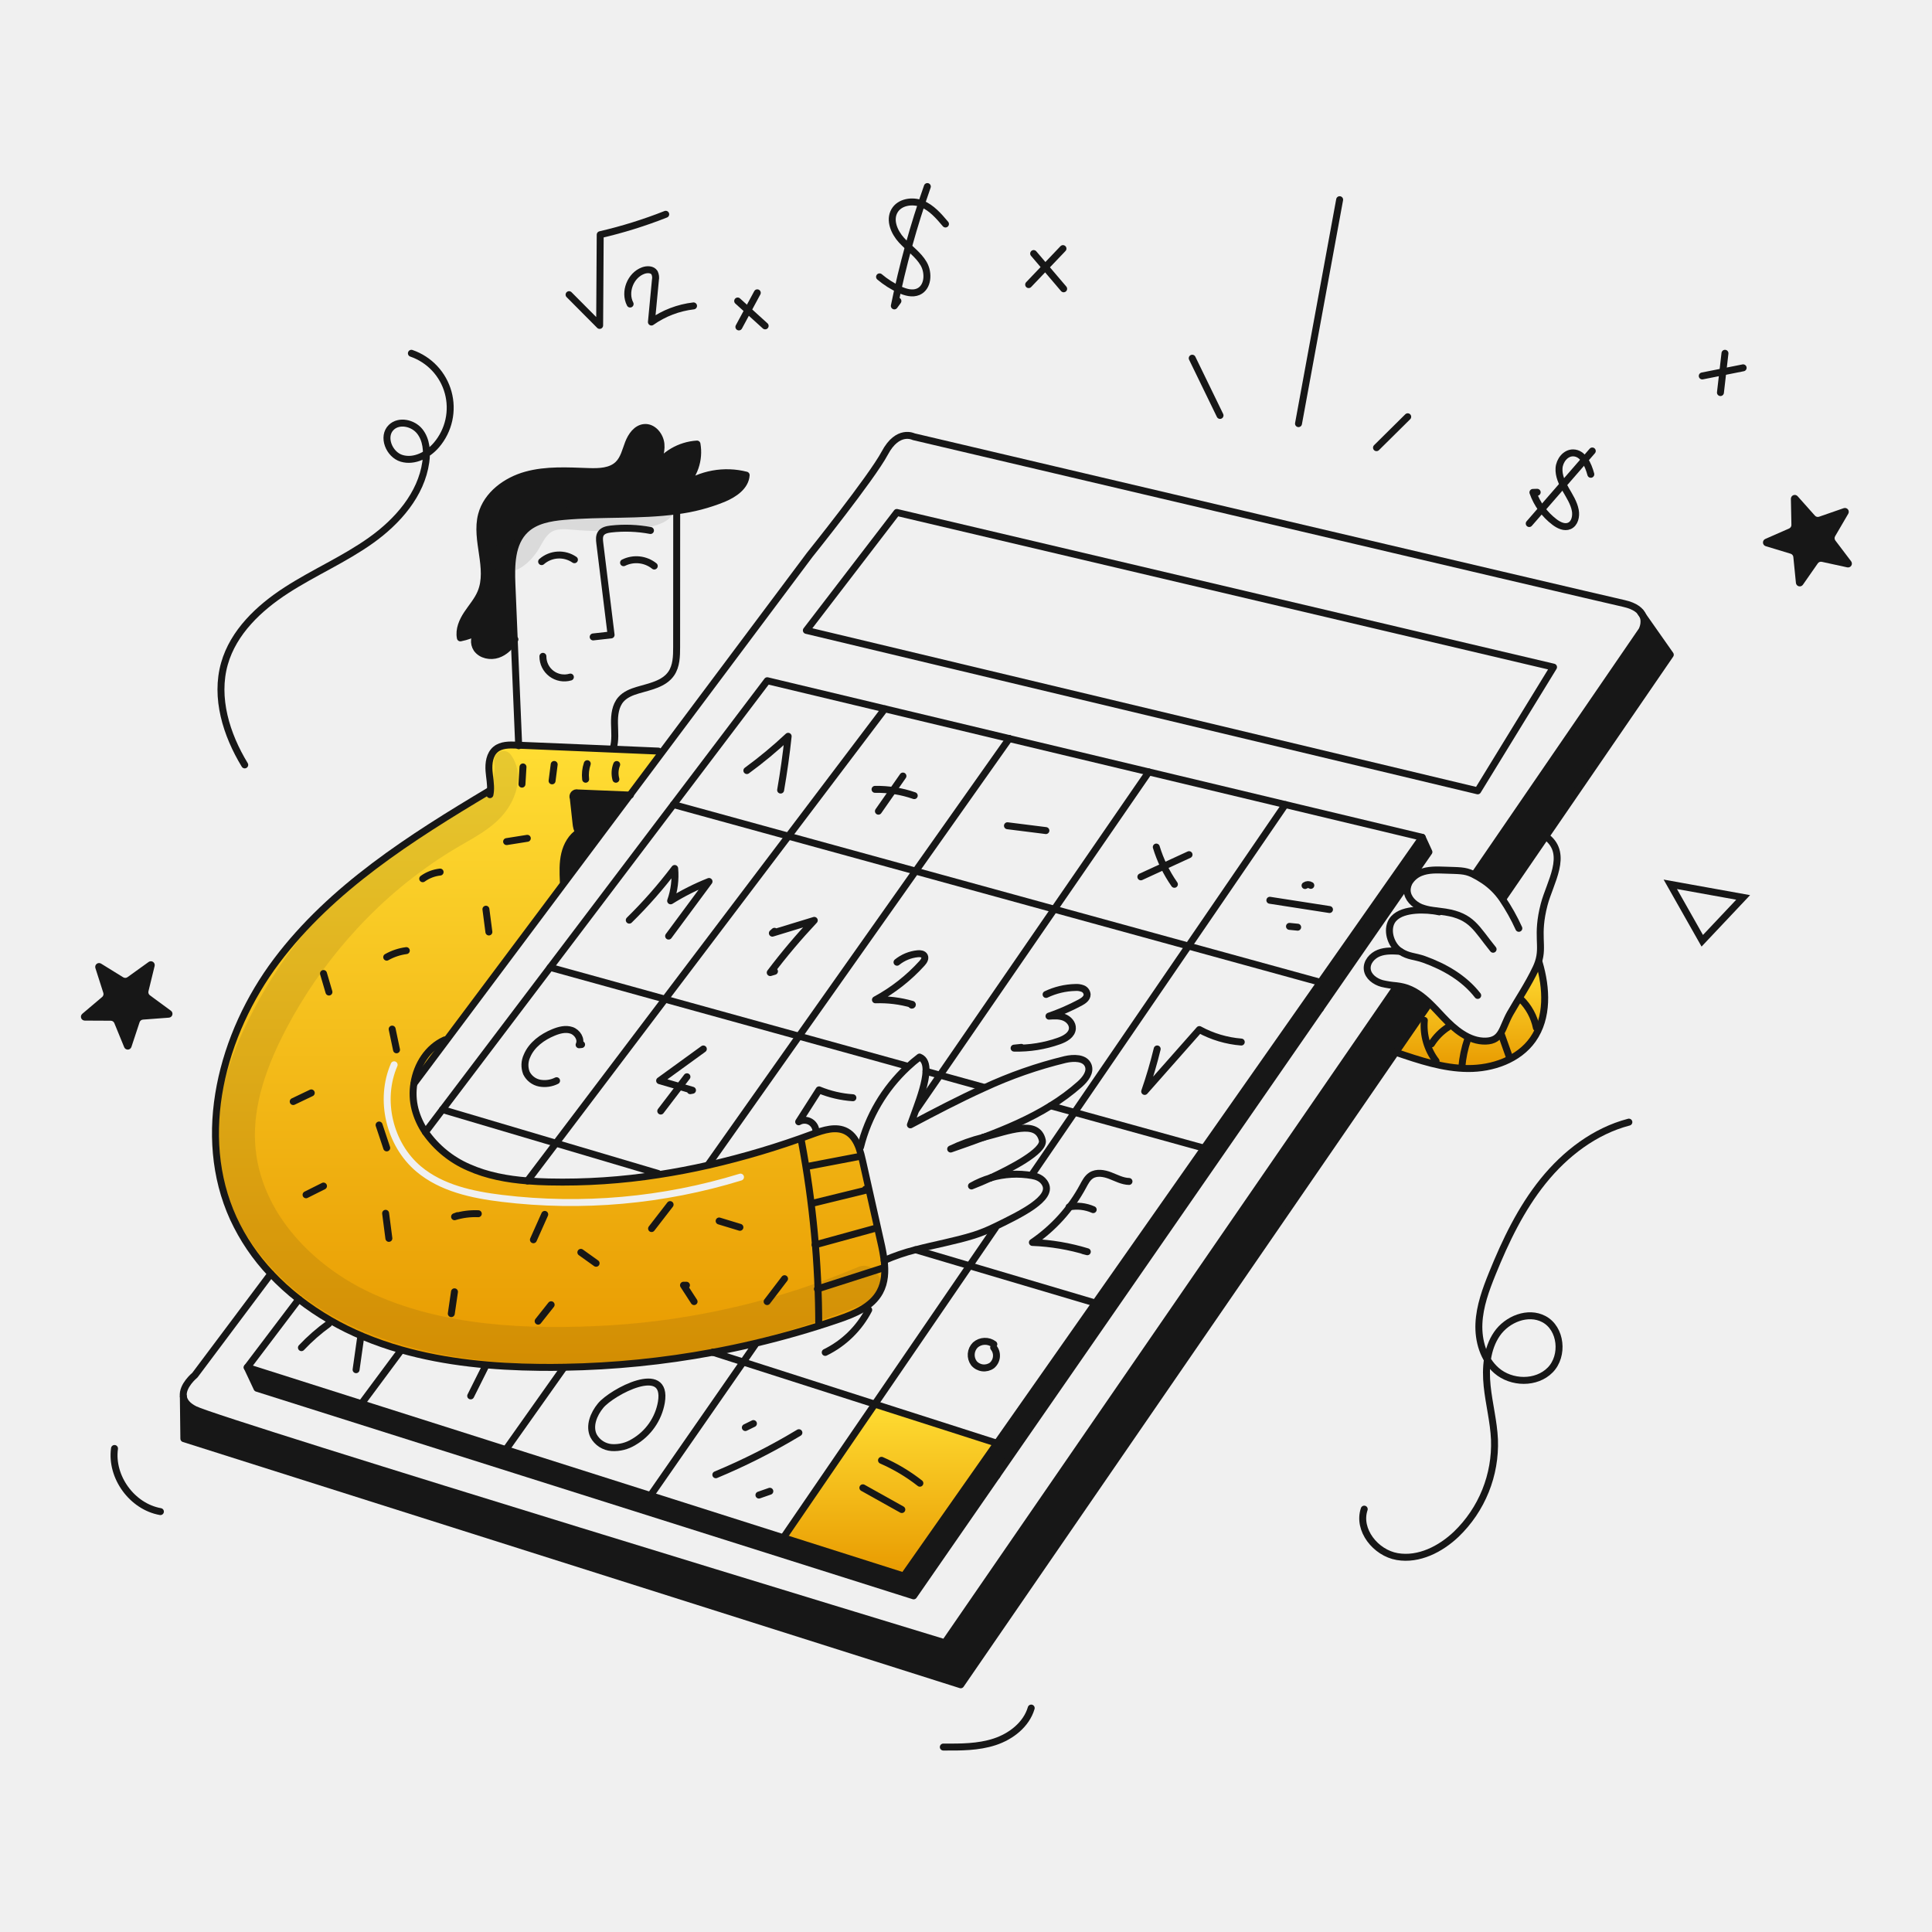
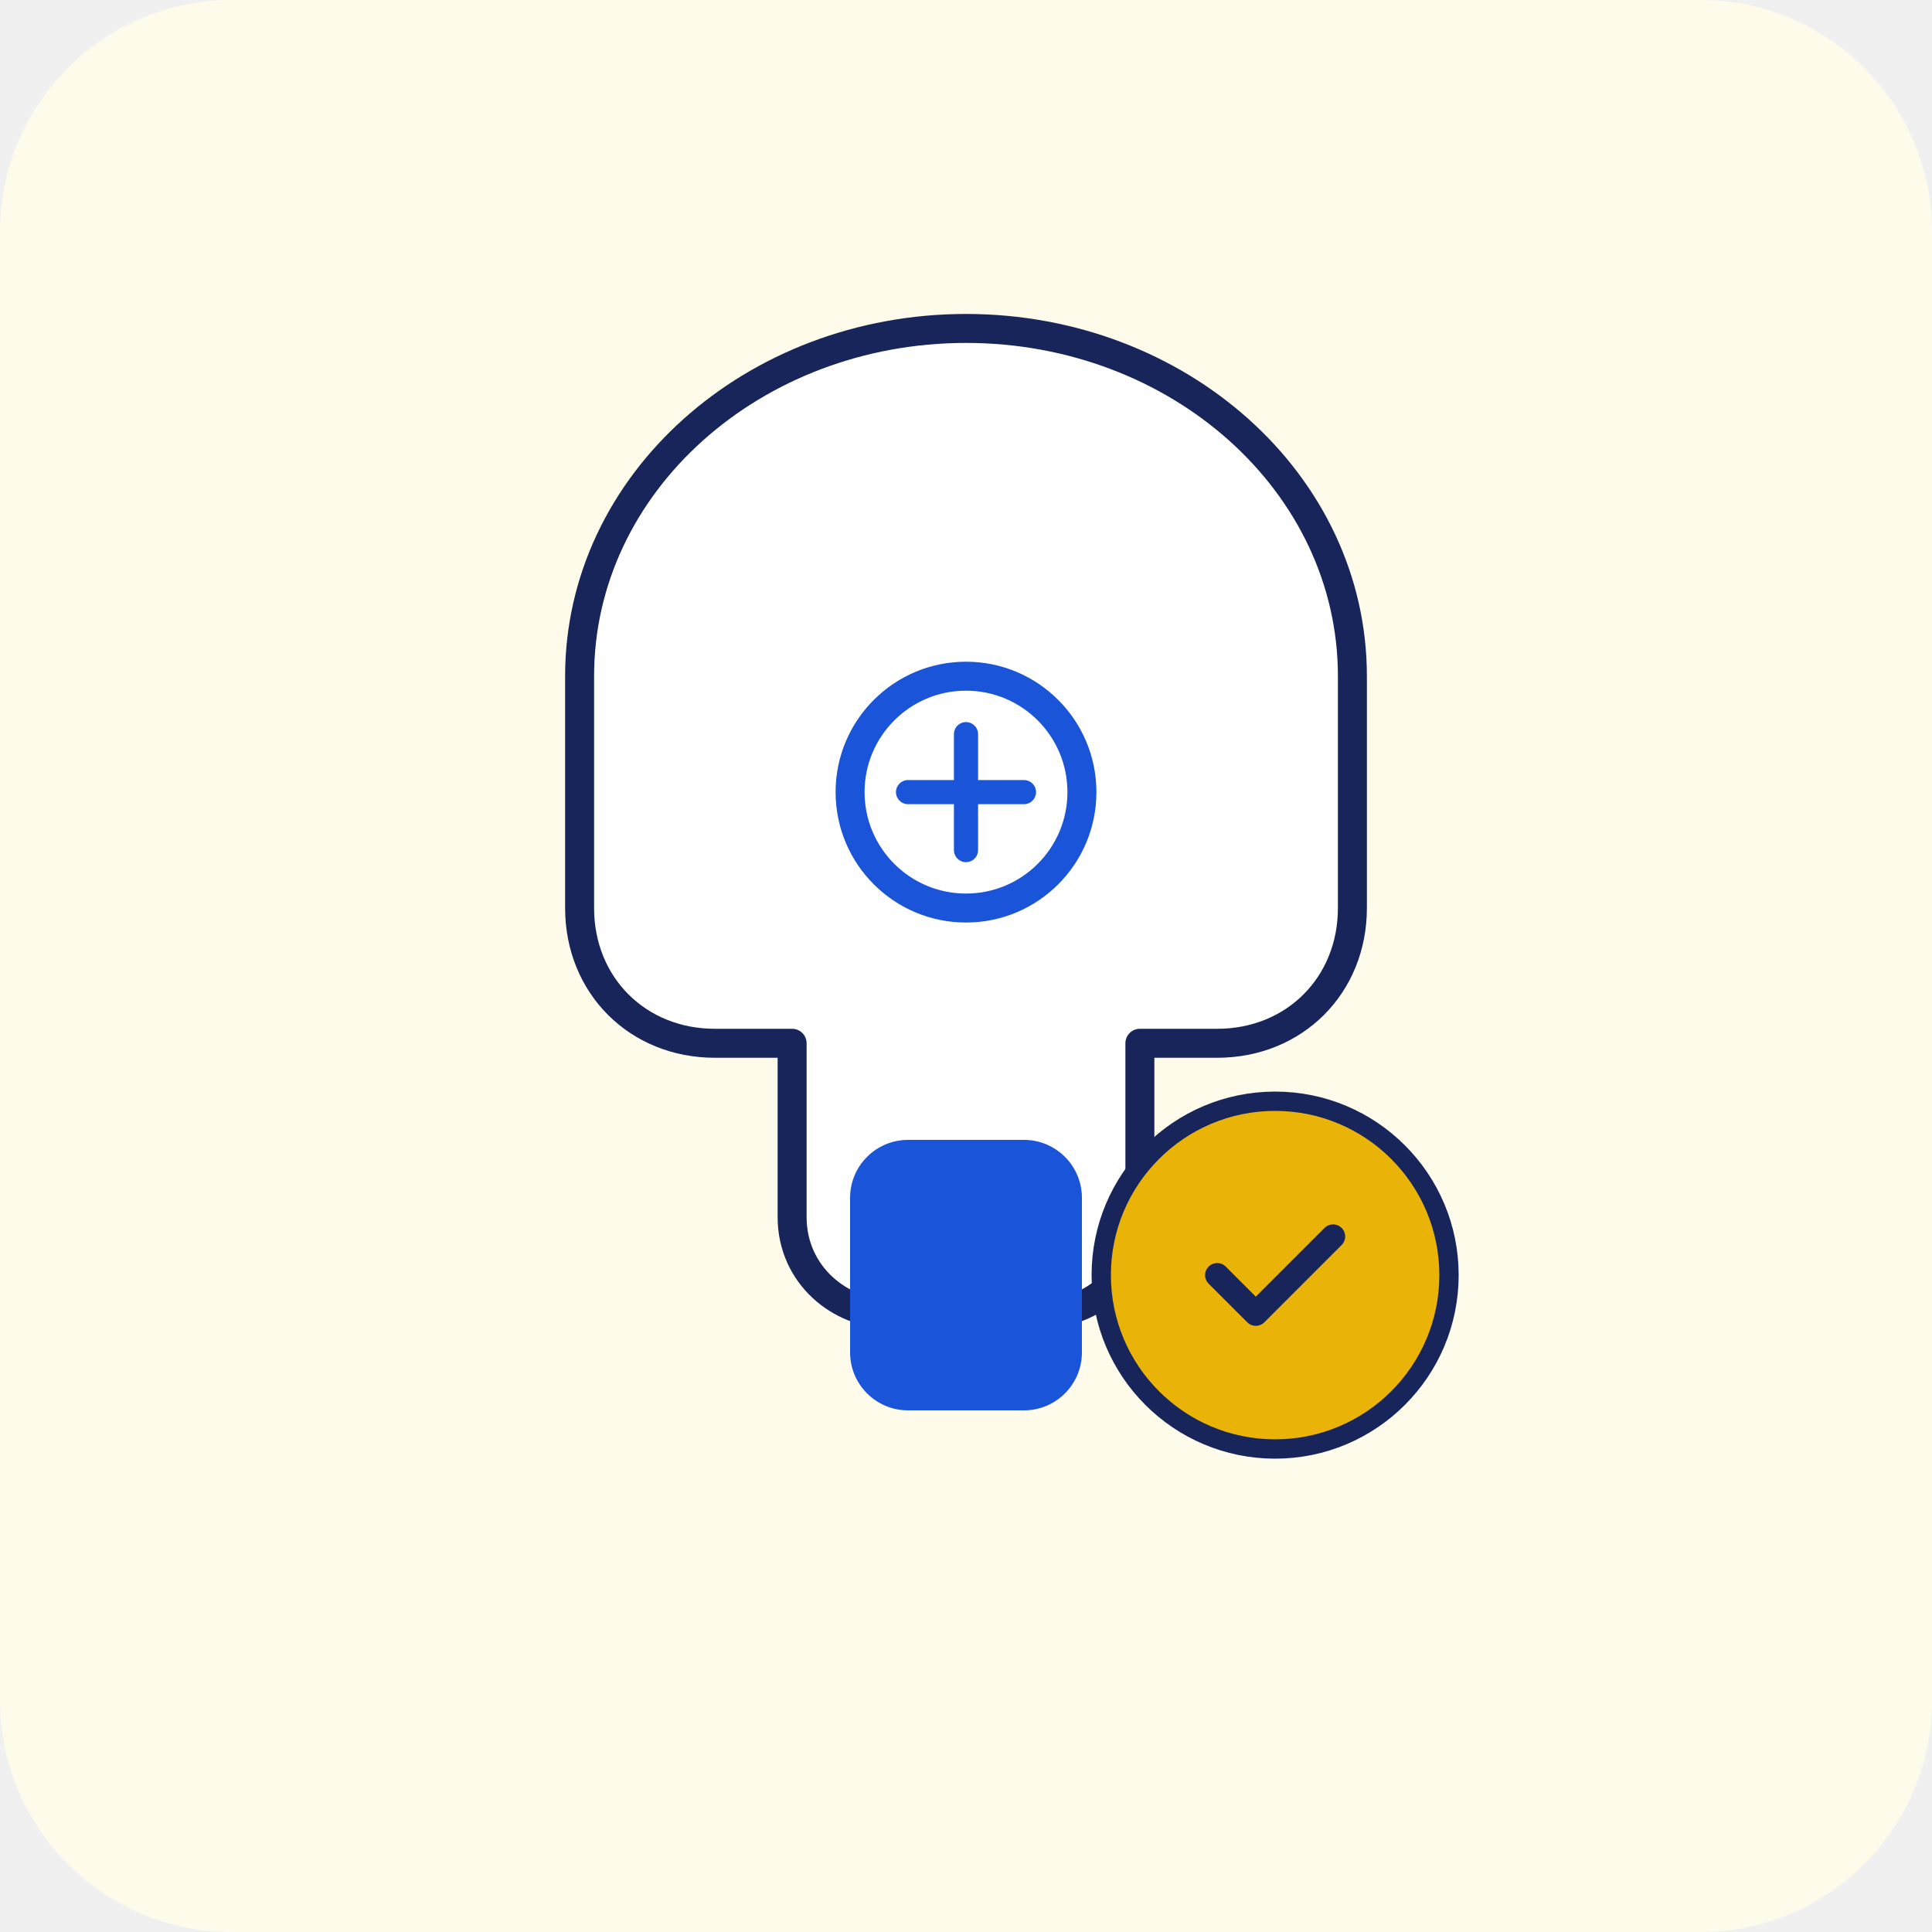
- <svg xmlns="http://www.w3.org/2000/svg" width="960" height="960" viewBox="0 0 960 960" fill="none">
-   <g clip-path="url(#clip0_248_1696)">
-     <path fill-rule="evenodd" clip-rule="evenodd" d="M272.668 587.304C269.157 587.223 265.613 587.062 262.091 586.774C252.032 585.98 242.065 584.162 232.882 580.068C224.229 576.331 216.788 570.257 211.394 562.528C209.034 559.051 207.282 555.198 206.215 551.134C205.147 546.924 204.967 542.538 205.686 538.255L205.824 538.278L280.483 438.529L279.919 438.115C279.724 433.504 279.528 428.804 280.598 424.304C281.623 419.954 283.992 415.741 287.792 413.416C287.774 413.404 287.76 413.39 287.745 413.376C287.731 413.362 287.716 413.347 287.699 413.336C286.618 412.265 286.399 410.631 286.226 409.124C285.769 404.964 285.316 400.813 284.868 396.671C284.704 396.338 284.64 395.965 284.686 395.598C284.731 395.23 284.883 394.883 285.122 394.601C285.362 394.318 285.679 394.112 286.035 394.007C286.391 393.902 286.769 393.904 287.124 394.012C295.748 394.361 304.376 394.714 313.008 395.071L328.568 374.286L327.141 373.215C321.776 372.978 316.28 372.747 310.718 372.514C308.715 372.43 306.704 372.345 304.687 372.26C300.524 372.086 296.337 371.913 292.15 371.74C280.498 371.257 268.846 370.774 257.73 370.292C257.554 370.286 257.382 370.277 257.211 370.269C257.034 370.26 256.858 370.251 256.683 370.246C253.08 370.096 249.124 370.05 246.324 372.329C243.286 374.815 242.698 379.234 242.998 383.148C243.079 384.205 243.209 385.266 243.338 386.328C243.61 388.559 243.883 390.792 243.712 392.999L243.125 392.965C204.132 416.236 164.738 441.199 137.449 477.487C110.16 513.775 97.085 564.128 115.949 605.422C120.632 615.541 126.928 624.831 134.593 632.929C138.894 637.496 143.541 641.725 148.493 645.577C158.314 653.188 169.11 659.451 180.593 664.199C186.691 666.728 192.932 668.899 199.284 670.699C221.519 677.04 244.975 679.181 268.166 679.434C272.198 679.48 276.237 679.469 280.266 679.388C305.079 678.982 329.814 676.491 354.211 671.942H354.223C361.205 670.652 368.148 669.191 375.054 667.557C389.095 664.242 402.987 660.248 416.637 655.576C424.612 652.86 433.164 649.349 437.18 641.96C439.77 637.207 439.988 631.786 439.344 626.331C438.931 623.235 438.364 620.163 437.644 617.124C434.628 603.662 431.613 590.204 428.597 576.75C428.137 574.55 427.538 572.382 426.802 570.259C425.548 566.91 423.718 563.906 420.633 562.226C415.5 559.426 409.205 561.512 403.726 563.526C386.87 569.785 369.624 574.936 352.097 578.948C343.833 580.832 335.524 582.412 327.168 583.69C309.143 586.498 290.905 587.707 272.668 587.304ZM197.428 529.778C197.807 528.903 197.406 527.887 196.531 527.507C195.656 527.127 194.639 527.529 194.26 528.404C186.391 546.537 191.788 569.469 206.92 582.188C218.684 592.078 234.408 595.381 249.167 597.181L249.168 597.181C289.237 602.032 329.878 598.41 368.458 586.55C369.369 586.27 369.881 585.304 369.601 584.393C369.321 583.481 368.355 582.969 367.443 583.25C329.326 594.967 289.172 598.545 249.583 593.753C234.904 591.963 220.077 588.738 209.142 579.545C195.179 567.809 190.166 546.511 197.428 529.778Z" fill="url(#paint0_linear_248_1696)" />
-     <path d="M816.299 305.884L829.961 325.334L768.051 415.6L747.251 445.927L746.433 446.536C743.992 443.009 740.917 439.965 737.364 437.559C735.55 436.332 733.655 435.229 731.69 434.259L732.89 434.19L815.813 313.241C815.813 313.241 817.899 309.533 816.299 305.884Z" fill="#171717" />
-     <path d="M764.799 478.255C768.551 490.962 769.311 505.693 761.669 516.512C754.602 526.536 741.632 531.036 729.363 530.944C717.094 530.852 705.24 526.858 693.627 522.899L693.57 522.853L709.751 499.329L710.488 498.569C712.755 500.744 714.896 503.104 717.025 505.359C722.768 511.459 729.869 517.547 738.248 517.329C746.419 517.099 746.348 510.746 750.348 503.61C753.87 497.349 759.291 489.396 763.248 480.995C763.677 480.084 764.053 479.149 764.376 478.195L764.799 478.255Z" fill="url(#paint1_linear_248_1696)" />
-     <path d="M706.674 416.049L710.023 423.346L700.367 437.283L656.104 501.182V488.107L706.674 416.049Z" fill="#171717" />
-     <path d="M656.104 501.182L599.007 583.621L598.271 583.115V570.524V570.512L656.104 488.107V501.182Z" fill="#171717" />
-     <path d="M693.566 522.853L477.379 837.166L91.354 714.859L91.1 693.866C91.387 696.134 92.952 698.435 96.831 700.366C109.825 706.866 469.46 816.274 469.46 816.274L693.623 490.7L693.723 489.8C694.92 489.933 696.108 490.14 697.279 490.422C702.401 491.688 706.625 494.864 710.479 498.57L709.742 499.33L693.566 522.853Z" fill="#171717" />
-     <path d="M599.007 583.621L545.052 661.514L544.27 660.973V647.473L598.271 570.524V583.115L599.007 583.621Z" fill="#171717" />
-     <path d="M545.053 661.514L495.368 733.227V717.149V717.138L544.27 647.473V660.973L545.053 661.514Z" fill="#171717" />
-     <path d="M495.367 717.138V717.149L449.078 783.108L389.23 764.095V764.083L434.68 697.71L495.367 717.138Z" fill="url(#paint2_linear_248_1696)" />
-     <path d="M370.759 236.093C370.391 241.756 364.786 245.508 359.559 247.717C352.053 250.781 344.173 252.836 336.127 253.829C317.896 256.315 298.734 254.945 280.239 256.614C273.368 257.224 266.071 258.49 261.076 263.243C254.055 269.907 253.976 280.863 254.376 290.531C254.767 299.761 255.155 308.992 255.538 318.222C253.538 321.295 250.808 324.034 247.332 325.208C243.672 326.439 239.138 325.542 236.893 322.388C236.01 321.055 235.625 319.453 235.806 317.864C235.987 316.274 236.722 314.8 237.883 313.699C238.436 313.411 238.977 313.099 239.506 312.778C238.911 312.979 238.36 313.291 237.883 313.699C235.014 315.232 231.935 316.333 228.745 316.967C227.928 312.836 229.769 308.635 232.083 305.113C234.397 301.591 237.273 298.392 238.908 294.502C243.983 282.486 235.938 268.411 239.276 255.802C241.934 245.766 251.487 238.791 261.488 236.029C271.489 233.267 282.078 233.957 292.448 234.314C297.661 234.487 303.496 234.349 307.202 230.677C309.976 227.927 310.851 223.877 312.243 220.227C313.635 216.577 316.26 212.792 320.15 212.436C324.45 212.044 328.022 216.395 328.414 220.699C328.806 225.003 326.975 229.181 325.168 233.117C327.466 229.523 330.578 226.521 334.254 224.355C337.93 222.189 342.064 220.921 346.322 220.653C346.999 224.526 346.68 228.507 345.393 232.222C344.106 235.937 341.895 239.263 338.967 241.887C343.537 238.691 348.744 236.519 354.23 235.519C359.717 234.519 365.355 234.715 370.759 236.093Z" fill="#171717" />
-     <path d="M323.215 743.114L389.231 764.095L449.079 783.108L495.368 717.149V733.227L453.981 792.982L127.699 689.815L122.831 679.457L179.582 697.492L251.353 720.291L323.215 743.114Z" fill="#171717" />
-     <path d="M287.791 413.413C287.756 413.39 287.733 413.356 287.698 413.333C286.617 412.262 286.398 410.628 286.225 409.121C285.777 404.967 285.324 400.816 284.867 396.668C284.703 396.336 284.64 395.963 284.685 395.595C284.73 395.227 284.882 394.881 285.122 394.598C285.362 394.315 285.679 394.109 286.035 394.004C286.39 393.9 286.769 393.902 287.123 394.009C295.755 394.366 304.383 394.719 313.007 395.068L297.965 415.168L297.47 414.799C297.159 415.064 296.837 415.34 296.514 415.605C294.005 413.862 290.023 415.451 287.791 413.413Z" fill="#171717" />
-     <path d="M297.965 415.163L280.482 438.526L279.918 438.112C279.723 433.497 279.527 428.801 280.597 424.301C281.622 419.951 283.997 415.738 287.791 413.413C290.023 415.451 294.005 413.862 296.514 415.6C296.837 415.335 297.159 415.059 297.47 414.794L297.965 415.163Z" fill="#171717" />
-     <path d="M294.742 316.484C297.712 316.162 300.681 315.832 303.65 315.494C301.784 300.279 299.912 285.064 298.034 269.849C297.834 268.215 297.677 266.42 298.586 265.062C299.645 263.496 301.728 263.082 303.604 262.862C310.142 262.134 316.751 262.382 323.215 263.599" stroke="#171717" stroke-width="3.453" stroke-linecap="round" stroke-linejoin="round" />
-     <path d="M309.842 279.609C312.278 278.4 315.009 277.913 317.712 278.205C320.416 278.496 322.98 279.555 325.103 281.255" stroke="#171717" stroke-width="3.453" stroke-linecap="round" stroke-linejoin="round" />
-     <path d="M285.431 278.124C282.996 276.446 280.071 275.628 277.119 275.799C274.167 275.97 271.356 277.12 269.131 279.068" stroke="#171717" stroke-width="3.453" stroke-linecap="round" stroke-linejoin="round" />
-     <path d="M283.417 336.429C281.822 336.898 280.14 336.987 278.505 336.689C276.87 336.391 275.328 335.714 274.001 334.713C272.674 333.712 271.6 332.414 270.865 330.924C270.13 329.433 269.754 327.791 269.767 326.129" stroke="#171717" stroke-width="3.453" stroke-linecap="round" stroke-linejoin="round" />
-     <path d="M237.886 313.7C236.726 314.801 235.99 316.275 235.809 317.864C235.628 319.454 236.013 321.056 236.896 322.389C239.141 325.543 243.675 326.44 247.335 325.209C250.811 324.035 253.535 321.296 255.541 318.223C255.656 318.05 255.76 317.889 255.863 317.716" stroke="#171717" stroke-width="3.453" stroke-linecap="round" stroke-linejoin="round" />
-     <path d="M237.887 313.7C238.44 313.412 238.981 313.1 239.51 312.779C238.915 312.98 238.364 313.292 237.887 313.7V313.7Z" stroke="#171717" stroke-width="3.453" stroke-linecap="round" stroke-linejoin="round" />
-     <path d="M257.74 370.554C257.74 370.462 257.729 370.381 257.729 370.289C256.991 352.933 256.262 335.577 255.542 318.222C255.151 308.992 254.764 299.762 254.38 290.531C253.98 280.863 254.057 269.907 261.08 263.243C266.08 258.49 273.372 257.224 280.243 256.614C298.743 254.945 317.9 256.314 336.131 253.829C344.177 252.836 352.056 250.781 359.563 247.717C364.788 245.508 370.393 241.756 370.763 236.093C365.359 234.714 359.723 234.518 354.237 235.517C348.751 236.516 343.545 238.687 338.975 241.882C341.902 239.258 344.114 235.932 345.401 232.217C346.687 228.502 347.007 224.521 346.33 220.648C342.072 220.916 337.937 222.184 334.262 224.35C330.586 226.515 327.473 229.517 325.176 233.112C326.983 229.176 328.824 225.012 328.422 220.694C328.02 216.376 324.462 212.039 320.158 212.431C316.268 212.787 313.658 216.574 312.251 220.222C310.844 223.87 309.984 227.922 307.21 230.672C303.504 234.344 297.669 234.482 292.456 234.309C282.086 233.952 271.509 233.273 261.496 236.024C251.483 238.775 241.942 245.761 239.284 255.797C235.946 268.411 243.991 282.486 238.916 294.497C237.281 298.387 234.416 301.597 232.091 305.108C229.766 308.619 227.936 312.831 228.753 316.962C231.943 316.328 235.022 315.227 237.891 313.694" stroke="#171717" stroke-width="3.453" stroke-linecap="round" stroke-linejoin="round" />
-     <path d="M304.7 371.843C305.9 367.837 305.4 363.543 305.333 359.355C305.266 355.167 305.794 350.655 308.556 347.512C310.674 345.112 313.793 343.864 316.856 342.955C322.933 341.148 329.93 339.916 333.533 334.691C336.111 330.939 336.214 326.071 336.214 321.525C336.226 299.221 336.238 276.924 336.249 254.634" stroke="#171717" stroke-width="3.453" stroke-linecap="round" stroke-linejoin="round" />
-     <path d="M327.14 373.212C319.84 372.89 312.305 372.579 304.686 372.257C288.941 371.601 272.84 370.945 257.729 370.289C257.372 370.277 257.029 370.254 256.682 370.243C253.082 370.093 249.12 370.043 246.323 372.326C243.285 374.812 242.698 379.226 242.997 383.145C243.25 386.425 243.964 389.739 243.711 392.996C243.663 393.623 243.574 394.246 243.446 394.861" stroke="#171717" stroke-width="3.453" stroke-linecap="round" stroke-linejoin="round" />
-     <path d="M354.22 671.942C361.194 670.654 368.138 669.192 375.051 667.557C389.092 664.242 402.984 660.248 416.634 655.576C424.609 652.86 433.161 649.349 437.177 641.96C439.767 637.207 439.985 631.786 439.341 626.331C438.929 623.236 438.361 620.163 437.641 617.124C434.625 603.67 431.61 590.212 428.594 576.75C428.135 574.551 427.535 572.382 426.799 570.259C425.545 566.91 423.715 563.906 420.63 562.226C415.497 559.426 409.202 561.512 403.723 563.526C386.868 569.785 369.621 574.937 352.094 578.948C343.842 580.824 335.533 582.405 327.165 583.69C309.142 586.498 290.906 587.707 272.67 587.304C269.159 587.223 265.615 587.062 262.093 586.774C252.034 585.98 242.067 584.162 232.883 580.065C224.231 576.328 216.79 570.254 211.395 562.525C209.035 559.048 207.284 555.195 206.216 551.131C205.149 546.921 204.969 542.536 205.687 538.252C207.16 529.033 212.535 520.505 220.994 516.719" stroke="#171717" stroke-width="3.453" stroke-linecap="round" stroke-linejoin="round" />
-     <path d="M243.123 392.962C204.13 416.233 164.746 441.208 137.447 477.484C110.148 513.76 97.084 564.125 115.947 605.419C120.63 615.538 126.927 624.828 134.591 632.926C138.893 637.494 143.54 641.722 148.491 645.574C158.315 653.187 169.114 659.452 180.599 664.2C186.698 666.73 192.939 668.9 199.29 670.7C221.525 677.041 244.981 679.182 268.172 679.435C272.2 679.481 276.239 679.47 280.272 679.389C305.086 678.983 329.821 676.492 354.217 671.943" stroke="#171717" stroke-width="3.453" stroke-linecap="round" stroke-linejoin="round" />
-     <path d="M492.261 585.267C498.964 583.302 506.031 582.916 512.908 584.139C514.742 584.473 517.945 585.267 519.5 588.5C522.895 595.556 507.717 603.094 494.401 609.539C491.01 611.219 487.498 612.643 483.894 613.798C474.41 616.756 464.524 618.459 454.937 620.991C449.596 622.328 444.377 624.115 439.337 626.331" stroke="#171717" stroke-width="3.453" stroke-linecap="round" stroke-linejoin="round" />
-     <path d="M492.261 585.267C489.004 586.774 485.781 588.11 482.72 589.306C485.728 587.585 488.931 586.229 492.261 585.267Z" stroke="#171717" stroke-width="3.453" stroke-linecap="round" stroke-linejoin="round" />
-     <path d="M488.578 565.16C501.215 561.972 515.5 556 517.926 566.611C519.158 572 501.733 580.859 492.261 585.267" stroke="#171717" stroke-width="3.453" stroke-linecap="round" stroke-linejoin="round" />
-     <path d="M488.578 565.16C483.191 567.175 477.759 569.074 472.378 570.95C477.566 568.472 482.994 566.532 488.578 565.16Z" stroke="#171717" stroke-width="3.453" stroke-linecap="round" stroke-linejoin="round" />
-     <path d="M427.6 569.948C431.38 554.746 439.493 540.969 450.952 530.288C452.85 528.506 454.84 526.824 456.913 525.247C459.413 526.225 460.262 528.847 460.136 532.325C459.936 537.619 457.489 544.881 455.152 551.304C454.14 554.089 453.152 556.704 452.367 558.934C464.383 552.581 476.49 546.205 488.897 540.6C501.849 534.575 515.365 529.845 529.248 526.478C533.46 525.512 539.134 525.42 540.722 529.436C542.046 532.82 539.249 536.319 536.545 538.736C532.037 542.719 527.192 546.304 522.066 549.451C511.65 555.907 500.21 560.81 488.575 565.16" stroke="#171717" stroke-width="3.453" stroke-linecap="round" stroke-linejoin="round" />
-     <path d="M754.7 461.28C752.371 456.138 749.606 451.206 746.436 446.536C743.994 443.009 740.919 439.965 737.367 437.559C735.553 436.332 733.657 435.229 731.693 434.259C727.677 432.406 725.018 432.648 717.893 432.372C713.865 432.222 709.71 432.084 705.97 433.58C703.9 434.398 702.104 435.785 700.79 437.58C699.706 439.041 699.154 440.827 699.225 442.644C699.444 446.408 702.574 449.444 706.05 450.896C707.985 451.629 710.003 452.124 712.058 452.37C714.199 452.68 716.374 452.888 718.238 453.187C731.462 455.316 733.453 461.287 741.912 471.67" stroke="#171717" stroke-width="3.453" stroke-linecap="round" stroke-linejoin="round" />
-     <path d="M715.18 453.108C714.374 452.924 713.304 452.728 712.038 452.567C705.489 451.739 694.003 451.808 691.103 458.679C689.135 463.363 691.483 469.979 695.752 472.72C700.021 475.461 702.808 475.02 707.595 476.72C717.804 480.38 727.61 486.042 734.262 494.62" stroke="#171717" stroke-width="3.453" stroke-linecap="round" stroke-linejoin="round" />
-     <path d="M695.752 472.72C692.185 472.478 688.49 472.259 685.152 473.56C681.814 474.861 678.971 478.129 679.386 481.685C679.801 485.241 683.241 487.727 686.694 488.694C689.006 489.24 691.357 489.608 693.726 489.794C694.923 489.926 696.111 490.134 697.282 490.416C702.404 491.682 706.628 494.858 710.482 498.564C712.749 500.739 714.89 503.099 717.019 505.354C722.762 511.454 729.863 517.542 738.242 517.324C746.413 517.094 746.342 510.741 750.342 503.605C753.864 497.344 759.285 489.391 763.242 480.99C763.671 480.079 764.047 479.144 764.37 478.19C767.155 469.834 763.23 465.035 767.27 449.475C770.124 438.495 779.458 424.558 768.697 416.041" stroke="#171717" stroke-width="3.453" stroke-linecap="round" stroke-linejoin="round" />
-     <path d="M732.891 434.187L815.814 313.238C815.814 313.238 817.897 309.538 816.297 305.884C815.262 303.502 812.649 301.142 806.872 299.853C792.255 296.608 453.98 216.988 453.98 216.988C453.98 216.988 446.131 212.925 439.652 225.114C433.173 237.303 402.293 275.776 402.293 275.776L328.566 374.283L313.006 395.068L297.964 415.168L280.481 438.531L205.822 538.28" stroke="#171717" stroke-width="3.453" stroke-linecap="round" stroke-linejoin="round" />
-     <path d="M134.593 632.926L96.832 683.313C96.832 683.313 90.422 688.513 91.101 693.866C91.388 696.134 92.953 698.435 96.832 700.366C109.826 706.866 469.461 816.274 469.461 816.274L693.623 490.7" stroke="#171717" stroke-width="3.453" stroke-linecap="round" stroke-linejoin="round" />
-     <path d="M747.256 445.927L768.052 415.6L829.96 325.334L816.298 305.884L815.171 304.284" stroke="#171717" stroke-width="3.453" stroke-linecap="round" stroke-linejoin="round" />
-     <path d="M91.101 693.866L91.354 714.859L477.379 837.166L693.566 522.853L709.747 499.329" stroke="#171717" stroke-width="3.453" stroke-linecap="round" stroke-linejoin="round" />
-     <path d="M445.626 254.634L400.671 313.238L734.262 392.962L771.942 331.492L445.626 254.634Z" stroke="#171717" stroke-width="3.453" stroke-linecap="round" stroke-linejoin="round" />
-     <path d="M501.479 366.997L570.844 383.57L638.656 399.787L706.674 416.049" stroke="#171717" stroke-width="3.453" stroke-linecap="round" stroke-linejoin="round" />
-     <path d="M211.393 562.525L219.852 551.35L273.358 480.695L334.632 399.787L381.244 338.248L439.653 352.208L501.479 366.986" stroke="#171717" stroke-width="3.453" stroke-linecap="round" stroke-linejoin="round" />
-     <path d="M598.271 570.512L656.104 488.107L706.675 416.049L710.024 423.346L700.368 437.283L656.104 501.182L599.007 583.621L545.053 661.514L495.368 733.227L453.981 792.982L127.699 689.815L122.831 679.457L148.496 645.574" stroke="#171717" stroke-width="3.453" stroke-linecap="round" stroke-linejoin="round" />
-     <path d="M495.368 717.138L544.27 647.473L598.271 570.524" stroke="#171717" stroke-width="3.453" stroke-linecap="round" stroke-linejoin="round" />
-     <path d="M122.831 679.457L179.582 697.492L251.353 720.291L323.215 743.114L389.231 764.095L449.079 783.108L495.368 717.149" stroke="#171717" stroke-width="3.453" stroke-linecap="round" stroke-linejoin="round" />
-     <path d="M513.068 583.207L533.934 552.731L590.524 470.084L638.655 399.787" stroke="#171717" stroke-width="3.453" stroke-linecap="round" stroke-linejoin="round" />
-     <path d="M389.23 764.083L434.68 697.71L481.752 628.944L494.665 610.08" stroke="#171717" stroke-width="3.453" stroke-linecap="round" stroke-linejoin="round" />
-     <path d="M455.293 551.35L467.079 534.247L523.865 451.773L570.845 383.57" stroke="#171717" stroke-width="3.453" stroke-linecap="round" stroke-linejoin="round" />
-     <path d="M323.215 743.114L369.298 676.775L375.213 668.247" stroke="#171717" stroke-width="3.453" stroke-linecap="round" stroke-linejoin="round" />
-     <path d="M352.011 578.58L397.012 514.877L454.96 432.841L501.479 366.997V366.986" stroke="#171717" stroke-width="3.453" stroke-linecap="round" stroke-linejoin="round" />
-     <path d="M251.353 720.291L280.264 679.457" stroke="#171717" stroke-width="3.453" stroke-linecap="round" stroke-linejoin="round" />
-     <path d="M262.079 586.798L262.091 586.774L276.258 568.061L330.443 496.474L391.763 415.485L439.653 352.208" stroke="#171717" stroke-width="3.453" stroke-linecap="round" stroke-linejoin="round" />
-     <path d="M179.582 697.492L199.171 671.101" stroke="#171717" stroke-width="3.453" stroke-linecap="round" stroke-linejoin="round" />
-     <path d="M334.632 399.787L391.763 415.485L454.96 432.841L523.865 451.773L590.525 470.084L656.104 488.107V501.182" stroke="#171717" stroke-width="3.453" stroke-linecap="round" stroke-linejoin="round" />
-     <path d="M522.068 549.451L533.934 552.731L598.27 570.512V570.524V583.115" stroke="#171717" stroke-width="3.453" stroke-linecap="round" stroke-linejoin="round" />
-     <path d="M460.127 532.325H460.139L467.079 534.247L488.727 540.232" stroke="#171717" stroke-width="3.453" stroke-linecap="round" stroke-linejoin="round" />
-     <path d="M273.357 480.695L330.442 496.474L397.011 514.877L450.332 529.62" stroke="#171717" stroke-width="3.453" stroke-linecap="round" stroke-linejoin="round" />
-     <path d="M454.914 620.991H454.937L481.753 628.944L544.27 647.473V660.973" stroke="#171717" stroke-width="3.453" stroke-linecap="round" stroke-linejoin="round" />
-     <path d="M219.852 551.35L276.258 568.061L327.071 583.115" stroke="#171717" stroke-width="3.453" stroke-linecap="round" stroke-linejoin="round" />
-     <path d="M354.209 671.942H354.221L369.298 676.775L434.681 697.71L495.368 717.138V717.149V733.227" stroke="#171717" stroke-width="3.453" stroke-linecap="round" stroke-linejoin="round" />
-     <path d="M313.249 395.079C313.168 395.079 313.087 395.068 313.007 395.068C304.375 394.712 295.747 394.359 287.123 394.009C286.769 393.902 286.39 393.9 286.035 394.004C285.679 394.109 285.362 394.315 285.122 394.598C284.882 394.881 284.73 395.227 284.685 395.595C284.64 395.963 284.703 396.336 284.867 396.668C285.316 400.811 285.769 404.962 286.225 409.121C286.398 410.628 286.617 412.262 287.698 413.333C287.733 413.356 287.756 413.39 287.791 413.413C290.023 415.451 294.005 413.862 296.514 415.6C296.837 415.335 297.159 415.059 297.47 414.794" stroke="#171717" stroke-width="3.453" stroke-linecap="round" stroke-linejoin="round" />
-     <path d="M288.193 413.172C288.055 413.252 287.917 413.333 287.793 413.413C283.993 415.738 281.624 419.951 280.599 424.301C279.529 428.801 279.725 433.501 279.92 438.112" stroke="#171717" stroke-width="3.453" stroke-linecap="round" stroke-linejoin="round" />
-     <path d="M306.032 387.2C305.362 384.782 305.503 382.211 306.432 379.88" stroke="#171717" stroke-width="3.453" stroke-linecap="round" stroke-linejoin="round" />
-     <path d="M291 387.2C290.689 384.598 290.964 381.959 291.805 379.477" stroke="#171717" stroke-width="3.453" stroke-linecap="round" stroke-linejoin="round" />
-     <path d="M274.325 388C274.683 385.284 275.032 382.568 275.372 379.852" stroke="#171717" stroke-width="3.453" stroke-linecap="round" stroke-linejoin="round" />
-     <path d="M259.362 389.636C259.536 386.781 259.705 383.93 259.869 381.084" stroke="#171717" stroke-width="3.453" stroke-linecap="round" stroke-linejoin="round" />
-     <path d="M693.623 522.9C705.236 526.859 717.102 530.853 729.359 530.945C741.616 531.037 754.598 526.537 761.665 516.513C769.307 505.694 768.547 490.963 764.795 478.256" stroke="#171717" stroke-width="3.453" stroke-linecap="round" stroke-linejoin="round" />
-     <path d="M121.604 380.071C112.45 365.039 106.729 346.7 111.533 329.765C115.973 314.114 128.658 302.115 142.318 293.279C155.978 284.443 171.087 277.939 184.337 268.499C197.587 259.059 209.277 245.736 211.577 229.631C212.333 224.331 211.897 218.498 208.555 214.317C205.213 210.136 198.283 208.628 194.429 212.343C189.714 216.888 193.329 225.903 199.606 227.758C205.883 229.613 212.679 226.048 216.917 221.058C219.927 217.513 222.025 213.286 223.03 208.746C224.035 204.206 223.916 199.488 222.685 195.004C221.453 190.52 219.145 186.404 215.962 183.014C212.778 179.625 208.815 177.063 204.417 175.552" stroke="#171717" stroke-width="3.453" stroke-linecap="round" stroke-linejoin="round" />
-     <path d="M282.767 146.418L297.96 161.7L298.239 116.615C309.326 114.047 320.208 110.658 330.793 106.475" stroke="#171717" stroke-width="3.453" stroke-linecap="round" stroke-linejoin="round" />
-     <path d="M313.106 151.074C310.006 145.085 313.291 136.719 319.638 134.44C321.568 133.747 324.127 133.769 325.222 135.503C325.761 136.624 325.919 137.89 325.671 139.108L323.685 160.014C329.885 155.64 337.08 152.885 344.615 152" stroke="#171717" stroke-width="3.453" stroke-linecap="round" stroke-linejoin="round" />
-     <path d="M380.2 161.927L366.548 149.566" stroke="#171717" stroke-width="3.453" stroke-linecap="round" stroke-linejoin="round" />
-     <path d="M367.146 162.445L376.289 145.5" stroke="#171717" stroke-width="3.453" stroke-linecap="round" stroke-linejoin="round" />
-     <path d="M469.8 111.3C466.47 107.355 462.949 103.268 458.171 101.311C453.393 99.354 446.989 100.322 444.439 104.811C441.795 109.464 444.365 115.434 447.976 119.383C451.587 123.332 456.267 126.394 458.95 131.024C461.633 135.654 461.185 142.841 456.272 144.963C453.337 146.231 449.934 145.236 447.024 143.908C443.421 142.264 440.062 140.131 437.041 137.57" stroke="#171717" stroke-width="3.453" stroke-linecap="round" stroke-linejoin="round" />
-     <path d="M460.792 92.7C453.949 112.06 448.469 131.875 444.392 152L446.169 149.562" stroke="#171717" stroke-width="3.453" stroke-linecap="round" stroke-linejoin="round" />
-     <path d="M528.523 143.5L513.613 125.992" stroke="#171717" stroke-width="3.453" stroke-linecap="round" stroke-linejoin="round" />
-     <path d="M511.136 141.417L528.184 123.533" stroke="#171717" stroke-width="3.453" stroke-linecap="round" stroke-linejoin="round" />
-     <path d="M606.225 206.424L592.41 177.992" stroke="#171717" stroke-width="3.453" stroke-linecap="round" stroke-linejoin="round" />
-     <path d="M645.219 210.5L665.659 99.224" stroke="#171717" stroke-width="3.453" stroke-linecap="round" stroke-linejoin="round" />
-     <path d="M683.973 222.449L699.486 207.091" stroke="#171717" stroke-width="3.453" stroke-linecap="round" stroke-linejoin="round" />
-     <path d="M790.466 235.678C789.166 230.89 786.637 225.091 781.676 225.031C777.883 224.985 774.938 228.831 774.676 232.612C774.414 236.393 776.144 240.017 778.032 243.306C779.92 246.595 782.056 249.865 782.754 253.593C783.302 256.526 782.533 260.142 779.792 261.319C777.345 262.369 774.553 260.996 772.428 259.392C767.487 255.644 763.756 250.526 761.699 244.675L763.818 244.614" stroke="#171717" stroke-width="3.453" stroke-linecap="round" stroke-linejoin="round" />
-     <path d="M759.867 260.148L791.194 224.092" stroke="#171717" stroke-width="3.453" stroke-linecap="round" stroke-linejoin="round" />
-     <path d="M854.879 195.066L857.124 175.546" stroke="#171717" stroke-width="3.453" stroke-linecap="round" stroke-linejoin="round" />
-     <path d="M845.845 186.808L866.16 182.771" stroke="#171717" stroke-width="3.453" stroke-linecap="round" stroke-linejoin="round" />
-     <path d="M809.377 557.581C792.411 562.009 777.777 573.244 766.777 586.896C755.777 600.548 748.099 616.566 741.518 632.819C738.287 640.796 735.259 649.037 734.871 657.635C734.483 666.233 737.109 675.36 743.6 681.011C751 687.459 763.46 687.734 770.316 680.711C777.172 673.688 775.853 660.121 767.2 655.48C759.306 651.247 748.859 655.454 743.8 662.847C738.741 670.24 738.043 679.801 738.955 688.713C739.867 697.625 742.21 706.375 742.597 715.325C742.919 724.046 741.399 732.736 738.136 740.829C734.873 748.923 729.939 756.237 723.658 762.294C715.785 769.794 704.981 775.294 694.265 773.454C683.549 771.614 674.4 760.181 677.879 749.88" stroke="#171717" stroke-width="3.453" stroke-linecap="round" stroke-linejoin="round" />
-     <path d="M468.729 868.1C477.309 868.156 486.066 868.185 494.221 865.517C502.376 862.849 509.973 856.963 512.399 848.732" stroke="#171717" stroke-width="3.453" stroke-linecap="round" stroke-linejoin="round" />
-     <path d="M79.708 751.106C65.639 748.618 54.93 733.891 56.9 719.741" stroke="#171717" stroke-width="3.453" stroke-linecap="round" stroke-linejoin="round" />
-     <path d="M457.083 737C451.233 732.417 444.826 728.594 438.015 725.623" stroke="#171717" stroke-width="3.453" stroke-linecap="round" stroke-linejoin="round" />
-     <path d="M448.11 750.087L428.753 739.273" stroke="#171717" stroke-width="3.453" stroke-linecap="round" stroke-linejoin="round" />
-     <path d="M387.891 392.581C389.437 383.721 390.684 374.814 391.63 365.862C385.143 371.951 378.29 377.636 371.108 382.887" stroke="#171717" stroke-width="3.453" stroke-linecap="round" stroke-linejoin="round" />
-     <path d="M436.479 403.076L448.667 385.611" stroke="#171717" stroke-width="3.453" stroke-linecap="round" stroke-linejoin="round" />
-     <path d="M434.8 392.228C441.427 392.109 448.023 393.166 454.282 395.35" stroke="#171717" stroke-width="3.453" stroke-linecap="round" stroke-linejoin="round" />
-     <path d="M500.6 410.309L519.7 412.709" stroke="#171717" stroke-width="3.453" stroke-linecap="round" stroke-linejoin="round" />
-     <path d="M583.554 439.405C579.598 433.749 576.56 427.504 574.554 420.899" stroke="#171717" stroke-width="3.453" stroke-linecap="round" stroke-linejoin="round" />
-     <path d="M566.886 435.7L590.826 424.675" stroke="#171717" stroke-width="3.453" stroke-linecap="round" stroke-linejoin="round" />
-     <path d="M630.983 447.339L660.615 451.939" stroke="#171717" stroke-width="3.453" stroke-linecap="round" stroke-linejoin="round" />
-     <path d="M648.468 440.015C648.887 439.725 649.381 439.563 649.891 439.549C650.4 439.536 650.903 439.671 651.337 439.938" stroke="#171717" stroke-width="3.453" stroke-linecap="round" stroke-linejoin="round" />
-     <path d="M640.736 460.308L644.799 460.714" stroke="#171717" stroke-width="3.453" stroke-linecap="round" stroke-linejoin="round" />
-     <path d="M312.681 457.216C320.823 449.223 328.365 440.642 335.247 431.541C335.735 436.982 335.05 442.465 333.238 447.618C339.294 443.848 345.677 440.629 352.31 438L332.231 465.135" stroke="#171717" stroke-width="3.453" stroke-linecap="round" stroke-linejoin="round" />
-     <path d="M288.987 519.022L287.755 519.151C289.08 516.395 286.88 512.951 283.984 511.969C281.088 510.987 277.899 511.822 275.07 512.98C269.475 515.27 264.17 519.116 261.846 524.696C261.233 526.011 260.892 527.436 260.842 528.885C260.793 530.335 261.036 531.78 261.558 533.133C262.191 534.431 263.116 535.564 264.262 536.443C265.407 537.322 266.741 537.923 268.158 538.198C271.014 538.723 273.963 538.301 276.558 536.998" stroke="#171717" stroke-width="3.453" stroke-linecap="round" stroke-linejoin="round" />
-     <path d="M384.829 462.745L383.779 463.685L404.608 457.328C396.85 465.575 389.544 474.236 382.723 483.273L384.829 482.649" stroke="#171717" stroke-width="3.453" stroke-linecap="round" stroke-linejoin="round" />
-     <path d="M445.721 478.13C448.657 475.747 452.229 474.279 455.992 473.907C457.248 473.786 458.779 473.938 459.354 475.061C459.977 476.278 459.026 477.682 458.108 478.694C451.485 485.993 443.671 492.115 435 496.8C441.171 496.584 447.336 497.345 453.269 499.056C453.096 498.91 452.787 499.156 452.891 499.356C452.923 499.398 452.967 499.43 453.017 499.446C453.067 499.463 453.12 499.464 453.171 499.449C453.221 499.434 453.266 499.404 453.299 499.363C453.332 499.322 453.352 499.272 453.356 499.219" stroke="#171717" stroke-width="3.453" stroke-linecap="round" stroke-linejoin="round" />
-     <path d="M519.79 494.14C524.31 491.98 529.237 490.798 534.245 490.673C535.526 490.571 536.813 490.756 538.013 491.215C538.609 491.454 539.127 491.852 539.511 492.367C539.895 492.882 540.129 493.493 540.188 494.132C540.223 496.003 538.375 497.288 536.724 498.168C531.746 500.823 526.566 503.082 521.234 504.922C523.734 504.758 526.314 504.606 528.654 505.487C530.994 506.368 533.028 508.587 532.862 511.079C532.651 514.256 529.289 516.156 526.29 517.227C519.109 519.788 511.517 521.002 503.896 520.809L507.503 520.426" stroke="#171717" stroke-width="3.453" stroke-linecap="round" stroke-linejoin="round" />
-     <path d="M349.485 521.23L327.761 536.986L344.099 541.745L342.993 541.954" stroke="#171717" stroke-width="3.453" stroke-linecap="round" stroke-linejoin="round" />
-     <path d="M341.343 535.031L328.325 552.077" stroke="#171717" stroke-width="3.453" stroke-linecap="round" stroke-linejoin="round" />
-     <path d="M423.799 545.461C418.02 545.081 412.341 543.761 406.986 541.553L396.854 557.411C397.748 556.887 398.767 556.616 399.804 556.627C400.84 556.637 401.854 556.929 402.737 557.472C403.62 558.014 404.34 558.786 404.818 559.705C405.297 560.625 405.516 561.657 405.454 562.691" stroke="#171717" stroke-width="3.453" stroke-linecap="round" stroke-linejoin="round" />
-     <path d="M410.047 672.006C419.338 667.473 426.917 660.062 431.658 650.875" stroke="#171717" stroke-width="3.453" stroke-linecap="round" stroke-linejoin="round" />
-     <path d="M298.431 698.468C294.991 702.652 292.581 708.553 294.925 713.436C295.821 715.1 297.124 716.51 298.711 717.535C300.299 718.56 302.121 719.167 304.006 719.298C307.794 719.514 311.559 718.568 314.795 716.586C318.409 714.499 321.521 711.644 323.913 708.223C326.304 704.802 327.916 700.898 328.635 696.786C331.988 676.754 304.022 691.667 298.431 698.468Z" stroke="#171717" stroke-width="3.453" stroke-linecap="round" stroke-linejoin="round" />
-     <path d="M355.688 732.8C369.945 726.859 383.744 719.873 396.971 711.9" stroke="#171717" stroke-width="3.453" stroke-linecap="round" stroke-linejoin="round" />
-     <path d="M370.355 709.339L374.378 707.364" stroke="#171717" stroke-width="3.453" stroke-linecap="round" stroke-linejoin="round" />
-     <path d="M377.111 742.889L382.527 740.994" stroke="#171717" stroke-width="3.453" stroke-linecap="round" stroke-linejoin="round" />
-     <path d="M240.927 679.536L233.885 693.617" stroke="#171717" stroke-width="3.453" stroke-linecap="round" stroke-linejoin="round" />
-     <path d="M149.783 669.638C153.905 665.262 158.438 661.292 163.318 657.781" stroke="#171717" stroke-width="3.453" stroke-linecap="round" stroke-linejoin="round" />
-     <path d="M179.311 663.8L176.934 680.6" stroke="#171717" stroke-width="3.453" stroke-linecap="round" stroke-linejoin="round" />
-     <path d="M575 521.215C573.267 528.348 571.195 535.385 568.786 542.324L595.955 511.585C602.385 515.091 609.481 517.204 616.781 517.785" stroke="#171717" stroke-width="3.453" stroke-linecap="round" stroke-linejoin="round" />
-     <path d="M493.828 667.939C492.488 666.939 490.846 666.429 489.175 666.494C487.505 666.56 485.907 667.196 484.65 668.298C483.46 669.472 482.734 671.035 482.602 672.701C482.47 674.367 482.942 676.025 483.932 677.371C485.01 678.646 486.529 679.469 488.186 679.676C489.844 679.882 491.518 679.458 492.877 678.486C494.155 677.413 494.961 675.882 495.121 674.221C495.282 672.56 494.784 670.902 493.735 669.604" stroke="#171717" stroke-width="3.453" stroke-linecap="round" stroke-linejoin="round" />
-     <path d="M560.989 587.055C557.705 586.974 554.705 585.314 551.637 584.14C548.569 582.966 544.907 582.321 542.153 584.112C540.26 585.343 539.194 587.473 538.125 589.462C532.103 600.642 523.483 610.211 512.99 617.362C522.249 617.713 531.423 619.265 540.282 621.979L538.2 621.446" stroke="#171717" stroke-width="3.453" stroke-linecap="round" stroke-linejoin="round" />
-     <path d="M531.215 599.722C535.253 598.935 539.435 599.402 543.2 601.06" stroke="#171717" stroke-width="3.453" stroke-linecap="round" stroke-linejoin="round" />
-     <path d="M242.924 463.1L241.449 451.777" stroke="#171717" stroke-width="3.453" stroke-linecap="round" stroke-linejoin="round" />
-     <path d="M210.045 436.636C212.593 434.807 215.571 433.666 218.689 433.324" stroke="#171717" stroke-width="3.453" stroke-linecap="round" stroke-linejoin="round" />
-     <path d="M201.899 472.358C198.471 472.806 195.162 473.909 192.151 475.608" stroke="#171717" stroke-width="3.453" stroke-linecap="round" stroke-linejoin="round" />
-     <path d="M163.45 492.939L160.742 483.732" stroke="#171717" stroke-width="3.453" stroke-linecap="round" stroke-linejoin="round" />
-     <path d="M197.028 521.644L194.862 511.354" stroke="#171717" stroke-width="3.453" stroke-linecap="round" stroke-linejoin="round" />
-     <path d="M154.667 543.065L145.696 547.352" stroke="#171717" stroke-width="3.453" stroke-linecap="round" stroke-linejoin="round" />
-     <path d="M192.154 570.388L188.362 559.015" stroke="#171717" stroke-width="3.453" stroke-linecap="round" stroke-linejoin="round" />
-     <path d="M152.076 593.677L160.742 589.345" stroke="#171717" stroke-width="3.453" stroke-linecap="round" stroke-linejoin="round" />
-     <path d="M193.23 615.343L191.608 602.885" stroke="#171717" stroke-width="3.453" stroke-linecap="round" stroke-linejoin="round" />
-     <path d="M237.665 603.094C233.679 602.922 229.693 603.427 225.875 604.585L227.381 604.029" stroke="#171717" stroke-width="3.453" stroke-linecap="round" stroke-linejoin="round" />
-     <path d="M224.247 652.732L225.829 641.894" stroke="#171717" stroke-width="3.453" stroke-linecap="round" stroke-linejoin="round" />
-     <path d="M265.049 616.026L270.674 603.426" stroke="#171717" stroke-width="3.453" stroke-linecap="round" stroke-linejoin="round" />
-     <path d="M296.2 627.713L288.623 622.29" stroke="#171717" stroke-width="3.453" stroke-linecap="round" stroke-linejoin="round" />
-     <path d="M267.399 656.472L273.863 648.32" stroke="#171717" stroke-width="3.453" stroke-linecap="round" stroke-linejoin="round" />
-     <path d="M323.764 610.467L332.971 598.552" stroke="#171717" stroke-width="3.453" stroke-linecap="round" stroke-linejoin="round" />
-     <path d="M344.887 646.755L339.622 638.622L341.095 638.63" stroke="#171717" stroke-width="3.453" stroke-linecap="round" stroke-linejoin="round" />
-     <path d="M357.335 606.7L367.659 609.841" stroke="#171717" stroke-width="3.453" stroke-linecap="round" stroke-linejoin="round" />
-     <path d="M381.171 646.752L389.837 635.379" stroke="#171717" stroke-width="3.453" stroke-linecap="round" stroke-linejoin="round" />
-     <path d="M406.83 658.67C406.801 627.976 403.931 597.35 398.258 567.185" stroke="#171717" stroke-width="3.453" stroke-linecap="round" stroke-linejoin="round" />
-     <path d="M406.16 640.482L439.117 629.937" stroke="#171717" stroke-width="3.453" stroke-linecap="round" stroke-linejoin="round" />
-     <path d="M405 618.562L434.269 610.521" stroke="#171717" stroke-width="3.453" stroke-linecap="round" stroke-linejoin="round" />
-     <path d="M403.373 597.985L430.963 591.244C430.758 591.69 429.907 591.369 430.047 590.899" stroke="#171717" stroke-width="3.453" stroke-linecap="round" stroke-linejoin="round" />
-     <path d="M400.688 579.681L426.665 574.708" stroke="#171717" stroke-width="3.453" stroke-linecap="round" stroke-linejoin="round" />
-     <path d="M262.018 416.553L251.729 418.185" stroke="#171717" stroke-width="3.453" stroke-linecap="round" stroke-linejoin="round" />
-     <path d="M74.494 494.565L84.928 502.224C85.243 502.455 85.479 502.777 85.605 503.147C85.731 503.516 85.741 503.916 85.634 504.291C85.526 504.667 85.306 505 85.003 505.247C84.7 505.493 84.329 505.641 83.94 505.67L71.032 506.635C70.655 506.663 70.295 506.802 69.998 507.035C69.7 507.267 69.478 507.583 69.36 507.941L65.3 520.232C65.177 520.603 64.944 520.927 64.631 521.161C64.318 521.396 63.942 521.529 63.551 521.542C63.161 521.556 62.776 521.449 62.448 521.238C62.119 521.026 61.864 520.719 61.716 520.357L56.81 508.379C56.666 508.03 56.423 507.731 56.11 507.519C55.797 507.308 55.428 507.194 55.051 507.192L42.108 507.129C41.717 507.127 41.336 507.006 41.017 506.781C40.697 506.557 40.454 506.239 40.321 505.872C40.187 505.505 40.169 505.106 40.269 504.728C40.369 504.351 40.583 504.013 40.881 503.76L50.756 495.393C51.044 495.149 51.254 494.825 51.358 494.462C51.462 494.099 51.456 493.713 51.341 493.353L47.4 481.024C47.281 480.652 47.278 480.252 47.393 479.879C47.508 479.506 47.735 479.177 48.043 478.936C48.351 478.695 48.725 478.555 49.115 478.533C49.505 478.512 49.892 478.611 50.225 478.816L61.235 485.623C61.556 485.822 61.929 485.921 62.306 485.908C62.683 485.894 63.048 485.77 63.355 485.549L73.864 477.992C74.18 477.765 74.559 477.64 74.949 477.634C75.339 477.628 75.721 477.742 76.045 477.959C76.368 478.177 76.617 478.488 76.759 478.852C76.9 479.215 76.927 479.613 76.836 479.992L73.765 492.566C73.674 492.934 73.695 493.321 73.825 493.676C73.955 494.032 74.188 494.342 74.494 494.565Z" fill="#171717" />
-     <path d="M911.991 268.579L919.808 278.895C920.044 279.207 920.179 279.583 920.195 279.973C920.211 280.364 920.106 280.75 919.896 281.079C919.686 281.408 919.38 281.665 919.019 281.815C918.658 281.965 918.26 282.001 917.878 281.917L905.231 279.161C904.862 279.081 904.478 279.111 904.126 279.249C903.774 279.387 903.472 279.626 903.256 279.936L895.856 290.559C895.633 290.88 895.317 291.124 894.951 291.26C894.585 291.396 894.186 291.416 893.808 291.318C893.43 291.22 893.091 291.008 892.837 290.712C892.582 290.415 892.425 290.048 892.386 289.659L891.099 276.779C891.061 276.404 890.913 276.047 890.673 275.756C890.433 275.464 890.112 275.25 889.751 275.14L877.363 271.389C876.989 271.276 876.659 271.051 876.417 270.744C876.175 270.438 876.033 270.064 876.009 269.674C875.986 269.284 876.083 268.897 876.286 268.563C876.49 268.23 876.791 267.967 877.149 267.81L889 262.6C889.346 262.449 889.639 262.198 889.842 261.879C890.045 261.561 890.15 261.19 890.142 260.812L889.882 247.871C889.874 247.481 889.986 247.097 890.203 246.772C890.42 246.447 890.731 246.196 891.095 246.053C891.458 245.91 891.857 245.882 892.237 245.973C892.617 246.064 892.96 246.269 893.22 246.561L901.831 256.224C902.082 256.506 902.412 256.708 902.777 256.803C903.143 256.898 903.528 256.882 903.885 256.758L916.112 252.511C916.481 252.383 916.881 252.371 917.257 252.477C917.633 252.582 917.968 252.801 918.216 253.103C918.464 253.405 918.614 253.775 918.645 254.165C918.676 254.554 918.586 254.944 918.389 255.281L911.86 266.457C911.669 266.784 911.58 267.16 911.603 267.538C911.627 267.916 911.762 268.278 911.991 268.579Z" fill="#171717" />
-     <path d="M845.845 467.461L866.16 445.923L829.96 439.405L845.845 467.461Z" stroke="#171717" stroke-width="3.453" stroke-miterlimit="10" />
-     <path d="M763.41 510.677C762.319 505.272 759.63 500.319 755.692 496.46" stroke="#171717" stroke-width="3.453" stroke-linecap="round" stroke-linejoin="round" />
-     <path d="M749.85 524.8L745.85 513.548" stroke="#171717" stroke-width="3.453" stroke-linecap="round" stroke-linejoin="round" />
-     <path d="M726.39 530.17C726.788 525.469 727.762 520.834 729.29 516.37" stroke="#171717" stroke-width="3.453" stroke-linecap="round" stroke-linejoin="round" />
-     <path d="M711.281 518.716C713.403 515.349 716.236 512.488 719.581 510.332" stroke="#171717" stroke-width="3.453" stroke-linecap="round" stroke-linejoin="round" />
-     <path d="M713.577 527.23C709.172 521.461 707.09 514.249 707.745 507.019" stroke="#171717" stroke-width="3.453" stroke-linecap="round" stroke-linejoin="round" />
-     <g opacity="0.1">
-       <path d="M245.591 378.916C247.069 388.642 239.299 395.516 231.791 399.935C223.336 404.906 214.573 409.253 206.249 414.465C173.466 435.395 146.501 464.266 127.855 498.4C117.608 517.161 109.32 537.575 107.876 559.1C105.229 598.577 130.83 634.091 163.944 653.169C200.852 674.434 246.044 678.637 287.844 677.729C337.929 676.527 387.33 665.826 433.422 646.193C442.798 642.225 435.936 625.573 426.415 629.571C387.059 646.198 345.161 656.009 302.515 658.585C263.204 660.86 219.568 659.194 183.385 642.002C152.055 627.115 125.134 597.424 126.723 560.873C127.583 541.106 136.033 522.085 145.566 505.063C154.453 489.33 165.148 474.689 177.434 461.439C191.336 446.336 207.268 433.238 224.775 422.52C234.093 416.83 244.619 412.131 251.32 403.145C257.281 395.152 259.995 384.017 254.071 375.339C250.987 370.821 244.806 373.761 245.589 378.915L245.591 378.916Z" fill="#171717" />
-     </g>
-     <g opacity="0.1">
-       <path d="M333.472 253.932C329.972 252.332 326.354 253.467 322.672 253.994C318.047 254.637 313.389 255.006 308.722 255.1C300.022 255.308 291.464 253.295 282.868 252.3C275.785 251.477 267.315 252.388 261.868 257.459C259.268 259.883 257.396 262.924 255.224 265.705C252.498 269.194 250.136 269.321 246.368 271.167C241.868 273.367 241.995 280.667 246.368 282.905C254.504 287.074 262.285 280.753 266.825 274.187C268.925 271.15 270.325 267.141 273.315 264.811C276.4 262.406 280.715 262.911 284.462 263.211C293.464 264.073 302.528 264.085 311.534 263.247C318.08 262.547 330.034 261.968 333.991 255.928C334.184 255.595 334.238 255.199 334.14 254.826C334.042 254.454 333.801 254.135 333.47 253.94L333.472 253.932Z" fill="#171717" />
-     </g>
-   </g>
-   <defs>
-     <linearGradient id="paint0_linear_248_1696" x1="273.359" y1="370.186" x2="273.359" y2="679.461" gradientUnits="userSpaceOnUse">
-       <stop stop-color="#FFDD33" />
-       <stop offset="1" stop-color="#E89A00" />
-     </linearGradient>
-     <linearGradient id="paint1_linear_248_1696" x1="730.562" y1="478.195" x2="730.562" y2="530.946" gradientUnits="userSpaceOnUse">
-       <stop stop-color="#FFDD33" />
-       <stop offset="1" stop-color="#E89A00" />
-     </linearGradient>
-     <linearGradient id="paint2_linear_248_1696" x1="442.299" y1="697.71" x2="442.299" y2="783.108" gradientUnits="userSpaceOnUse">
-       <stop stop-color="#FFDD33" />
-       <stop offset="1" stop-color="#E89A00" />
-     </linearGradient>
-     <clipPath id="clip0_248_1696">
-       <rect width="881" height="780" fill="white" transform="translate(40 90)" />
-     </clipPath>
-   </defs>
+ <svg xmlns="http://www.w3.org/2000/svg" viewBox="0 0 200 200" role="img" aria-label="Безопасность результатов">
+   <rect width="200" height="200" rx="24" fill="#fffbeb" />
+   <path d="M100 34c-22 0-40 16-40 36v24c0 8 6 14 14 14h8v18c0 6 5 10 10 10h16c5 0 10-4 10-10v-18h8c8 0 14-6 14-14V70c0-20-18-36-40-36z" fill="#ffffff" stroke="#17255a" stroke-width="3" stroke-linejoin="round" />
+   <rect x="88" y="118" width="24" height="28" rx="6" fill="#1a54d8" />
+   <circle cx="100" cy="82" r="12" fill="none" stroke="#1a54d8" stroke-width="3" />
+   <path d="M94 82h12M100 76v12" stroke="#1a54d8" stroke-width="2.5" stroke-linecap="round" />
+   <circle cx="132" cy="132" r="18" fill="#eab308" stroke="#17255a" stroke-width="2" />
+   <path d="M126 132l4 4 8-8" fill="none" stroke="#17255a" stroke-width="2.5" stroke-linecap="round" stroke-linejoin="round" />
</svg>
